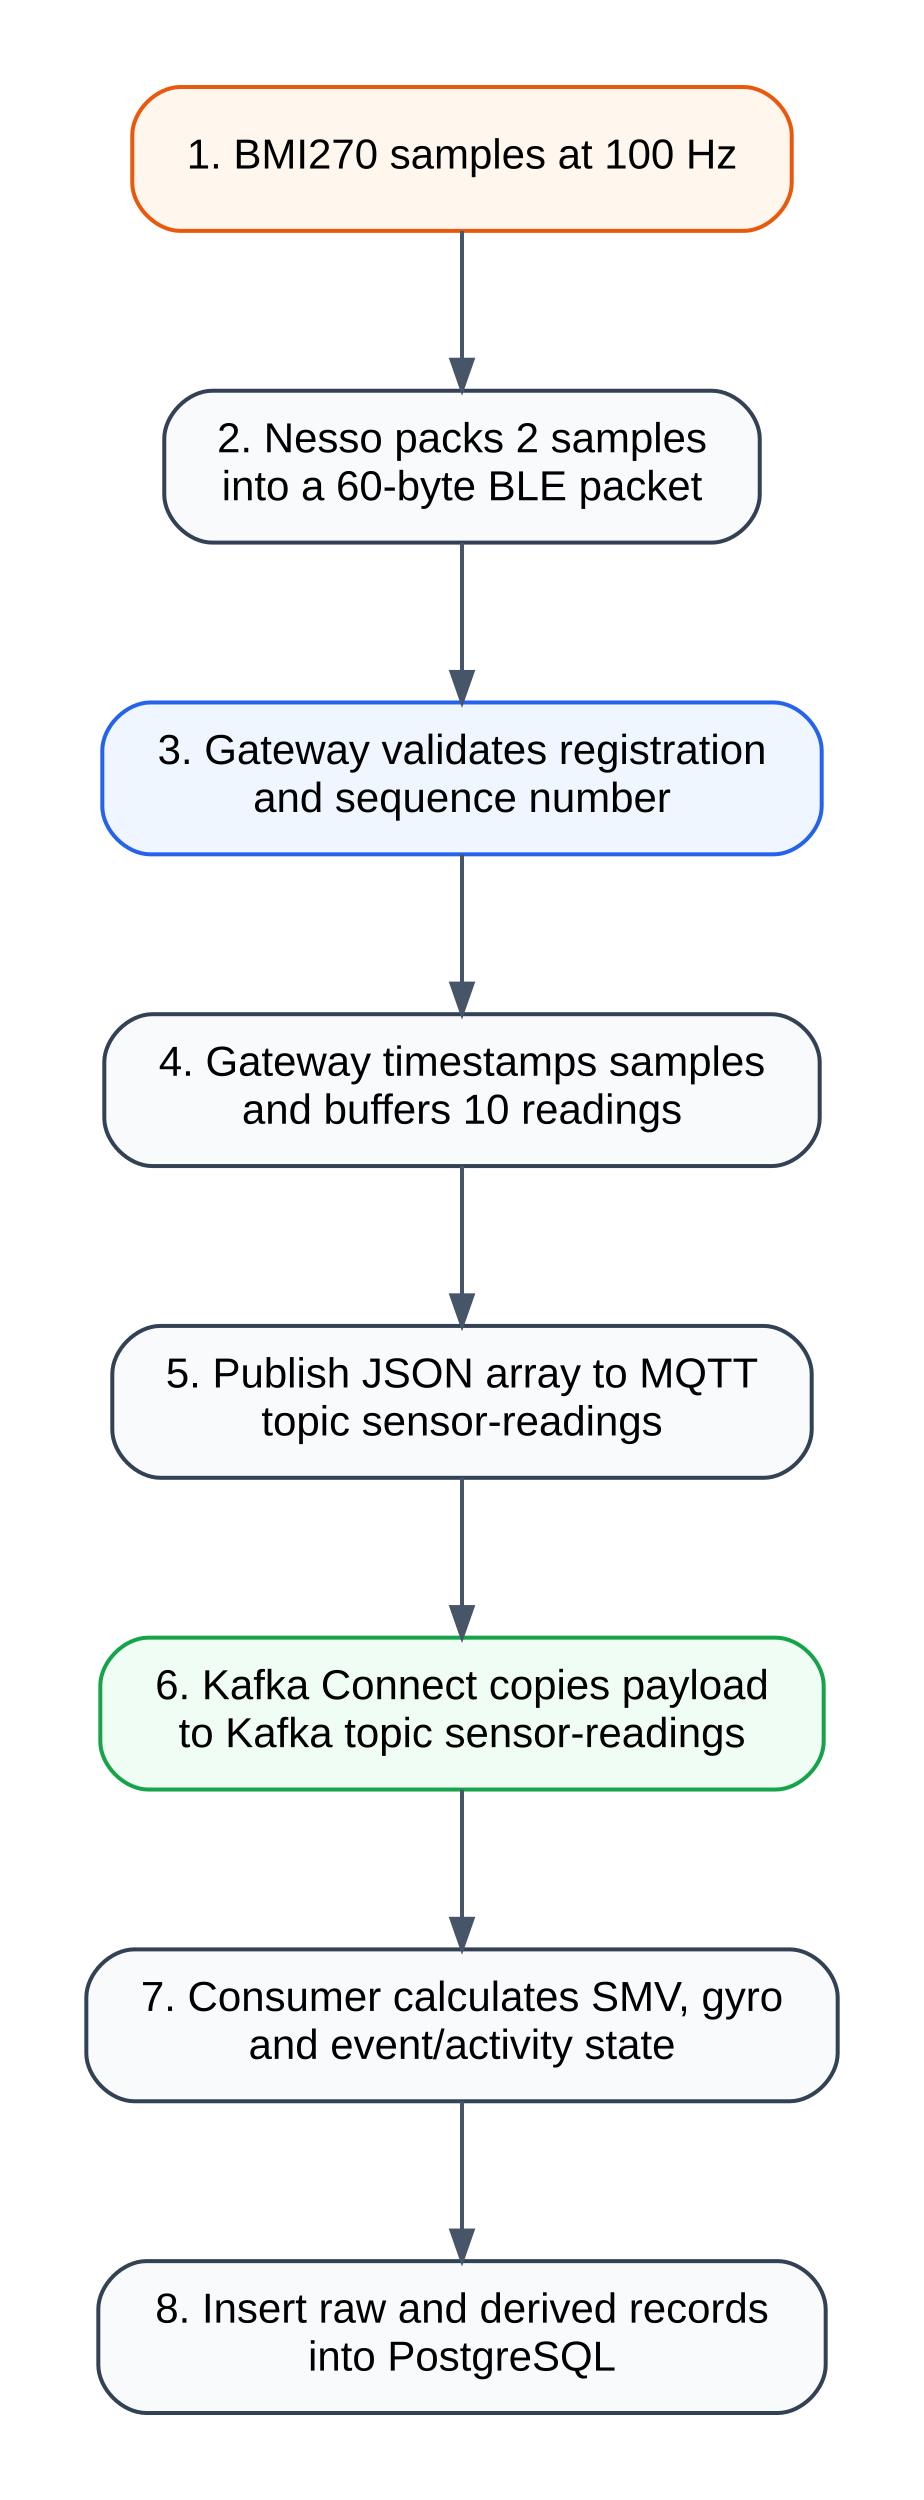
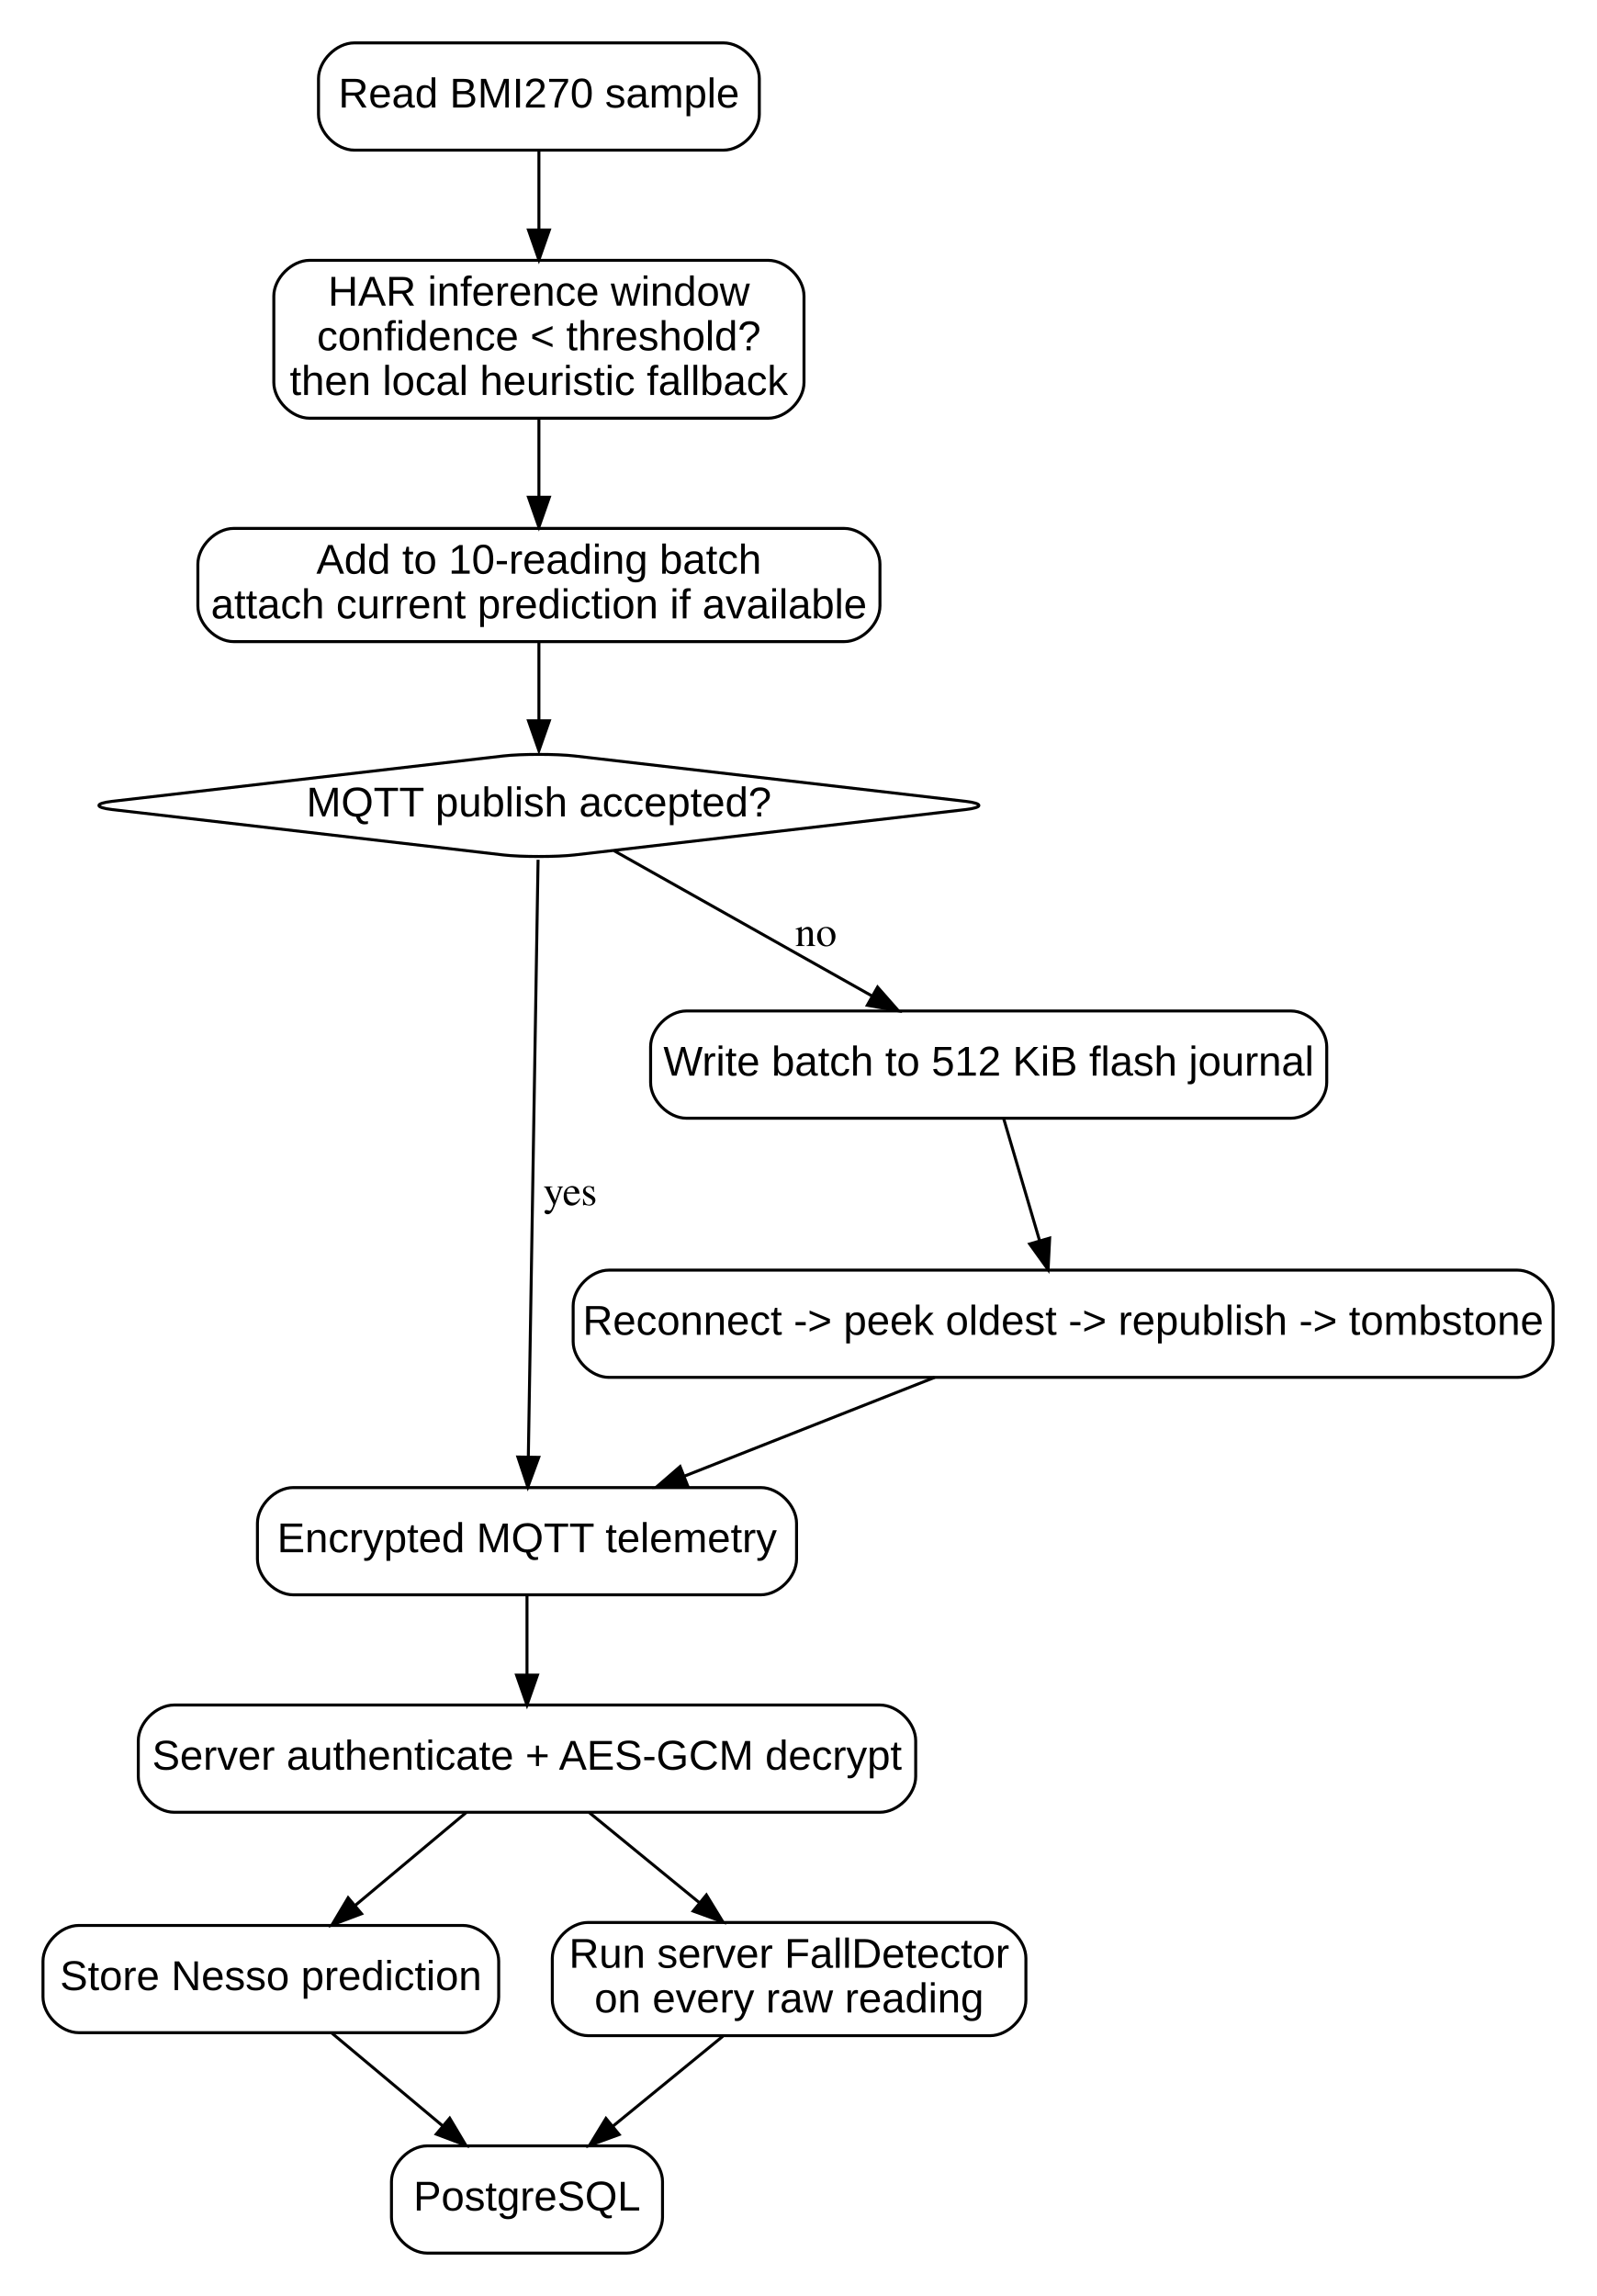
- <svg xmlns="http://www.w3.org/2000/svg" width="231pt" height="625pt" viewBox="0.00 0.00 231.20 625.20">
-   <g id="graph0" class="graph" transform="scale(1 1) rotate(0) translate(21.6 603.6)">
+ <svg xmlns="http://www.w3.org/2000/svg" width="536pt" height="771pt" viewBox="0.00 0.00 535.80 770.80">
+   <g id="graph0" class="graph" transform="scale(1 1) rotate(0) translate(14.4 756.4)">
    <g id="node1" class="node">
-       <path fill="#fff7ed" stroke="#ea580c" d="M164.5,-582C164.5,-582 23.5,-582 23.5,-582 17.5,-582 11.5,-576 11.5,-570 11.5,-570 11.5,-558 11.5,-558 11.5,-552 17.5,-546 23.5,-546 23.5,-546 164.5,-546 164.5,-546 170.5,-546 176.5,-552 176.5,-558 176.5,-558 176.5,-570 176.5,-570 176.5,-576 170.5,-582 164.5,-582" />
-       <text text-anchor="middle" x="94" y="-561.6" font-family="Arial" font-size="10.50">1. BMI270 samples at 100 Hz</text>
+       <path fill="none" stroke="black" d="M228.5,-742C228.5,-742 104.5,-742 104.5,-742 98.5,-742 92.5,-736 92.5,-730 92.5,-730 92.5,-718 92.5,-718 92.5,-712 98.5,-706 104.5,-706 104.5,-706 228.5,-706 228.5,-706 234.5,-706 240.5,-712 240.5,-718 240.5,-718 240.5,-730 240.5,-730 240.5,-736 234.5,-742 228.5,-742" />
+       <text text-anchor="middle" x="166.5" y="-720.3" font-family="Arial" font-size="14.00">Read BMI270 sample</text>
    </g>
    <g id="node2" class="node">
-       <path fill="#f8fafc" stroke="#334155" d="M156.5,-506C156.5,-506 31.5,-506 31.5,-506 25.5,-506 19.5,-500 19.5,-494 19.5,-494 19.5,-480 19.5,-480 19.5,-474 25.5,-468 31.5,-468 31.5,-468 156.5,-468 156.5,-468 162.5,-468 168.5,-474 168.5,-480 168.5,-480 168.5,-494 168.5,-494 168.5,-500 162.5,-506 156.5,-506" />
-       <text text-anchor="middle" x="94" y="-490.6" font-family="Arial" font-size="10.50">2. Nesso packs 2 samples</text>
-       <text text-anchor="middle" x="94" y="-478.6" font-family="Arial" font-size="10.50">into a 60-byte BLE packet</text>
+       <path fill="none" stroke="black" d="M243.5,-669C243.5,-669 89.5,-669 89.5,-669 83.5,-669 77.5,-663 77.5,-657 77.5,-657 77.5,-628 77.5,-628 77.5,-622 83.5,-616 89.5,-616 89.5,-616 243.5,-616 243.5,-616 249.5,-616 255.5,-622 255.5,-628 255.5,-628 255.5,-657 255.5,-657 255.5,-663 249.5,-669 243.5,-669" />
+       <text text-anchor="middle" x="166.5" y="-653.8" font-family="Arial" font-size="14.00">HAR inference window</text>
+       <text text-anchor="middle" x="166.5" y="-638.8" font-family="Arial" font-size="14.00">confidence &lt; threshold?</text>
+       <text text-anchor="middle" x="166.5" y="-623.8" font-family="Arial" font-size="14.00">then local heuristic fallback</text>
    </g>
    <g id="edge1" class="edge">
-       <path fill="none" stroke="#475569" d="M94,-545.98C94,-536.54 94,-524.61 94,-514.03" />
-       <polygon fill="#475569" stroke="#475569" points="96.63,-513.76 94,-506.26 91.38,-513.76 96.63,-513.76" />
+       <path fill="none" stroke="black" d="M166.5,-705.75C166.5,-697.99 166.5,-688.51 166.5,-679.32" />
+       <polygon fill="black" stroke="black" points="170,-679.18 166.5,-669.18 163,-679.18 170,-679.18" />
    </g>
    <g id="node3" class="node">
-       <path fill="#eff6ff" stroke="#2563eb" d="M172,-428C172,-428 16,-428 16,-428 10,-428 4,-422 4,-416 4,-416 4,-402 4,-402 4,-396 10,-390 16,-390 16,-390 172,-390 172,-390 178,-390 184,-396 184,-402 184,-402 184,-416 184,-416 184,-422 178,-428 172,-428" />
-       <text text-anchor="middle" x="94" y="-412.6" font-family="Arial" font-size="10.50">3. Gateway validates registration</text>
-       <text text-anchor="middle" x="94" y="-400.6" font-family="Arial" font-size="10.50">and sequence number</text>
+       <path fill="none" stroke="black" d="M269,-579C269,-579 64,-579 64,-579 58,-579 52,-573 52,-567 52,-567 52,-553 52,-553 52,-547 58,-541 64,-541 64,-541 269,-541 269,-541 275,-541 281,-547 281,-553 281,-553 281,-567 281,-567 281,-573 275,-579 269,-579" />
+       <text text-anchor="middle" x="166.5" y="-563.8" font-family="Arial" font-size="14.00">Add to 10-reading batch</text>
+       <text text-anchor="middle" x="166.5" y="-548.8" font-family="Arial" font-size="14.00">attach current prediction if available</text>
    </g>
    <g id="edge2" class="edge">
-       <path fill="none" stroke="#475569" d="M94,-467.99C94,-458.4 94,-446.45 94,-435.89" />
-       <polygon fill="#475569" stroke="#475569" points="96.63,-435.65 94,-428.15 91.38,-435.65 96.63,-435.65" />
+       <path fill="none" stroke="black" d="M166.5,-615.59C166.5,-607.31 166.5,-598.11 166.5,-589.65" />
+       <polygon fill="black" stroke="black" points="170,-589.47 166.5,-579.47 163,-589.47 170,-589.47" />
    </g>
    <g id="node4" class="node">
-       <path fill="#f8fafc" stroke="#334155" d="M171.5,-350C171.5,-350 16.5,-350 16.5,-350 10.5,-350 4.5,-344 4.5,-338 4.5,-338 4.5,-324 4.5,-324 4.5,-318 10.5,-312 16.5,-312 16.5,-312 171.5,-312 171.5,-312 177.5,-312 183.5,-318 183.5,-324 183.5,-324 183.5,-338 183.5,-338 183.5,-344 177.5,-350 171.5,-350" />
-       <text text-anchor="middle" x="94" y="-334.6" font-family="Arial" font-size="10.50">4. Gateway timestamps samples</text>
-       <text text-anchor="middle" x="94" y="-322.6" font-family="Arial" font-size="10.50">and buffers 10 readings</text>
+       <path fill="none" stroke="black" d="M154.58,-502.62C154.58,-502.62 23.24,-487.38 23.24,-487.38 17.28,-486.69 17.28,-485.31 23.24,-484.62 23.24,-484.62 154.58,-469.38 154.58,-469.38 160.54,-468.69 172.46,-468.69 178.42,-469.38 178.42,-469.38 309.76,-484.62 309.76,-484.62 315.72,-485.31 315.72,-486.69 309.76,-487.38 309.76,-487.38 178.42,-502.62 178.42,-502.62 172.46,-503.31 160.54,-503.31 154.58,-502.62" />
+       <text text-anchor="middle" x="166.5" y="-482.3" font-family="Arial" font-size="14.00">MQTT publish accepted?</text>
    </g>
    <g id="edge3" class="edge">
-       <path fill="none" stroke="#475569" d="M94,-389.99C94,-380.4 94,-368.45 94,-357.89" />
-       <polygon fill="#475569" stroke="#475569" points="96.63,-357.65 94,-350.15 91.38,-357.65 96.63,-357.65" />
+       <path fill="none" stroke="black" d="M166.5,-540.83C166.5,-532.89 166.5,-523.41 166.5,-514.63" />
+       <polygon fill="black" stroke="black" points="170,-514.42 166.5,-504.42 163,-514.42 170,-514.42" />
    </g>
    <g id="node5" class="node">
-       <path fill="#f8fafc" stroke="#334155" d="M169.5,-272C169.5,-272 18.5,-272 18.5,-272 12.5,-272 6.5,-266 6.5,-260 6.5,-260 6.5,-246 6.5,-246 6.5,-240 12.5,-234 18.5,-234 18.5,-234 169.5,-234 169.5,-234 175.5,-234 181.5,-240 181.5,-246 181.5,-246 181.5,-260 181.5,-260 181.5,-266 175.5,-272 169.5,-272" />
-       <text text-anchor="middle" x="94" y="-256.6" font-family="Arial" font-size="10.50">5. Publish JSON array to MQTT</text>
-       <text text-anchor="middle" x="94" y="-244.6" font-family="Arial" font-size="10.50">topic sensor-readings</text>
+       <path fill="none" stroke="black" d="M241,-257C241,-257 84,-257 84,-257 78,-257 72,-251 72,-245 72,-245 72,-233 72,-233 72,-227 78,-221 84,-221 84,-221 241,-221 241,-221 247,-221 253,-227 253,-233 253,-233 253,-245 253,-245 253,-251 247,-257 241,-257" />
+       <text text-anchor="middle" x="162.5" y="-235.3" font-family="Arial" font-size="14.00">Encrypted MQTT telemetry</text>
    </g>
    <g id="edge4" class="edge">
-       <path fill="none" stroke="#475569" d="M94,-311.99C94,-302.4 94,-290.45 94,-279.89" />
-       <polygon fill="#475569" stroke="#475569" points="96.63,-279.65 94,-272.15 91.38,-279.65 96.63,-279.65" />
+       <path fill="none" stroke="black" d="M166.22,-467.77C165.53,-425.86 163.78,-318.31 162.95,-267.44" />
+       <polygon fill="black" stroke="black" points="166.44,-267.15 162.78,-257.21 159.44,-267.26 166.44,-267.15" />
+       <text text-anchor="middle" x="177" y="-351.8" font-family="Times,serif" font-size="14.00">yes</text>
    </g>
    <g id="node6" class="node">
-       <path fill="#f0fdf4" stroke="#16a34a" d="M172.5,-194C172.5,-194 15.5,-194 15.5,-194 9.5,-194 3.5,-188 3.5,-182 3.5,-182 3.5,-168 3.5,-168 3.5,-162 9.5,-156 15.5,-156 15.5,-156 172.5,-156 172.5,-156 178.5,-156 184.5,-162 184.5,-168 184.5,-168 184.5,-182 184.5,-182 184.5,-188 178.5,-194 172.5,-194" />
-       <text text-anchor="middle" x="94" y="-178.6" font-family="Arial" font-size="10.50">6. Kafka Connect copies payload</text>
-       <text text-anchor="middle" x="94" y="-166.6" font-family="Arial" font-size="10.50">to Kafka topic sensor-readings</text>
+       <path fill="none" stroke="black" d="M419,-417C419,-417 216,-417 216,-417 210,-417 204,-411 204,-405 204,-405 204,-393 204,-393 204,-387 210,-381 216,-381 216,-381 419,-381 419,-381 425,-381 431,-387 431,-393 431,-393 431,-405 431,-405 431,-411 425,-417 419,-417" />
+       <text text-anchor="middle" x="317.5" y="-395.3" font-family="Arial" font-size="14.00">Write batch to 512 KiB flash journal</text>
    </g>
    <g id="edge5" class="edge">
-       <path fill="none" stroke="#475569" d="M94,-233.99C94,-224.4 94,-212.45 94,-201.89" />
-       <polygon fill="#475569" stroke="#475569" points="96.63,-201.65 94,-194.15 91.38,-201.65 96.63,-201.65" />
+       <path fill="none" stroke="black" d="M191.77,-470.77C215.38,-457.48 250.99,-437.44 278.28,-422.07" />
+       <polygon fill="black" stroke="black" points="280.2,-425.01 287.19,-417.06 276.76,-418.91 280.2,-425.01" />
+       <text text-anchor="middle" x="259.5" y="-438.8" font-family="Times,serif" font-size="14.00">no</text>
+     </g>
+     <g id="node8" class="node">
+       <path fill="none" stroke="black" d="M281,-184C281,-184 44,-184 44,-184 38,-184 32,-178 32,-172 32,-172 32,-160 32,-160 32,-154 38,-148 44,-148 44,-148 281,-148 281,-148 287,-148 293,-154 293,-160 293,-160 293,-172 293,-172 293,-178 287,-184 281,-184" />
+       <text text-anchor="middle" x="162.5" y="-162.3" font-family="Arial" font-size="14.00">Server authenticate + AES-GCM decrypt</text>
+     </g>
+     <g id="edge8" class="edge">
+       <path fill="none" stroke="black" d="M162.5,-220.81C162.5,-212.79 162.5,-203.05 162.5,-194.07" />
+       <polygon fill="black" stroke="black" points="166,-194.03 162.5,-184.03 159,-194.03 166,-194.03" />
    </g>
    <g id="node7" class="node">
-       <path fill="#f8fafc" stroke="#334155" d="M176,-116C176,-116 12,-116 12,-116 6,-116 0,-110 0,-104 0,-104 0,-90 0,-90 0,-84 6,-78 12,-78 12,-78 176,-78 176,-78 182,-78 188,-84 188,-90 188,-90 188,-104 188,-104 188,-110 182,-116 176,-116" />
-       <text text-anchor="middle" x="94" y="-100.6" font-family="Arial" font-size="10.50">7. Consumer calculates SMV, gyro</text>
-       <text text-anchor="middle" x="94" y="-88.6" font-family="Arial" font-size="10.50">and event/activity state</text>
+       <path fill="none" stroke="black" d="M495,-330C495,-330 190,-330 190,-330 184,-330 178,-324 178,-318 178,-318 178,-306 178,-306 178,-300 184,-294 190,-294 190,-294 495,-294 495,-294 501,-294 507,-300 507,-306 507,-306 507,-318 507,-318 507,-324 501,-330 495,-330" />
+       <text text-anchor="middle" x="342.5" y="-308.3" font-family="Arial" font-size="14.00">Reconnect -&gt; peek oldest -&gt; republish -&gt; tombstone</text>
    </g>
    <g id="edge6" class="edge">
-       <path fill="none" stroke="#475569" d="M94,-155.99C94,-146.4 94,-134.45 94,-123.89" />
-       <polygon fill="#475569" stroke="#475569" points="96.63,-123.65 94,-116.15 91.38,-123.65 96.63,-123.65" />
-     </g>
-     <g id="node8" class="node">
-       <path fill="#f8fafc" stroke="#334155" d="M173,-38C173,-38 15,-38 15,-38 9,-38 3,-32 3,-26 3,-26 3,-12 3,-12 3,-6 9,0 15,0 15,0 173,0 173,0 179,0 185,-6 185,-12 185,-12 185,-26 185,-26 185,-32 179,-38 173,-38" />
-       <text text-anchor="middle" x="94" y="-22.6" font-family="Arial" font-size="10.50">8. Insert raw and derived records</text>
-       <text text-anchor="middle" x="94" y="-10.6" font-family="Arial" font-size="10.50">into PostgreSQL</text>
+       <path fill="none" stroke="black" d="M322.56,-380.8C326.02,-369.05 330.67,-353.24 334.61,-339.84" />
+       <polygon fill="black" stroke="black" points="337.98,-340.76 337.45,-330.18 331.27,-338.78 337.98,-340.76" />
    </g>
    <g id="edge7" class="edge">
-       <path fill="none" stroke="#475569" d="M94,-77.99C94,-68.4 94,-56.45 94,-45.89" />
-       <polygon fill="#475569" stroke="#475569" points="96.63,-45.65 94,-38.15 91.38,-45.65 96.63,-45.65" />
+       <path fill="none" stroke="black" d="M299.39,-293.99C274.19,-284.06 242.19,-271.43 215.47,-260.89" />
+       <polygon fill="black" stroke="black" points="216.47,-257.53 205.89,-257.11 213.9,-264.04 216.47,-257.53" />
+     </g>
+     <g id="node9" class="node">
+       <path fill="none" stroke="black" d="M141,-110C141,-110 12,-110 12,-110 6,-110 0,-104 0,-98 0,-98 0,-86 0,-86 0,-80 6,-74 12,-74 12,-74 141,-74 141,-74 147,-74 153,-80 153,-86 153,-86 153,-98 153,-98 153,-104 147,-110 141,-110" />
+       <text text-anchor="middle" x="76.5" y="-88.3" font-family="Arial" font-size="14.00">Store Nesso prediction</text>
+     </g>
+     <g id="edge9" class="edge">
+       <path fill="none" stroke="black" d="M142.12,-147.94C130.95,-138.59 116.95,-126.86 104.74,-116.65" />
+       <polygon fill="black" stroke="black" points="106.95,-113.93 97.03,-110.19 102.45,-119.29 106.95,-113.93" />
+     </g>
+     <g id="node10" class="node">
+       <path fill="none" stroke="black" d="M318,-111C318,-111 183,-111 183,-111 177,-111 171,-105 171,-99 171,-99 171,-85 171,-85 171,-79 177,-73 183,-73 183,-73 318,-73 318,-73 324,-73 330,-79 330,-85 330,-85 330,-99 330,-99 330,-105 324,-111 318,-111" />
+       <text text-anchor="middle" x="250.5" y="-95.8" font-family="Arial" font-size="14.00">Run server FallDetector</text>
+       <text text-anchor="middle" x="250.5" y="-80.8" font-family="Arial" font-size="14.00">on every raw reading</text>
+     </g>
+     <g id="edge11" class="edge">
+       <path fill="none" stroke="black" d="M183.35,-147.94C194.45,-138.86 208.28,-127.55 220.5,-117.54" />
+       <polygon fill="black" stroke="black" points="222.73,-120.24 228.26,-111.2 218.3,-114.82 222.73,-120.24" />
+     </g>
+     <g id="node11" class="node">
+       <path fill="none" stroke="black" d="M196,-36C196,-36 129,-36 129,-36 123,-36 117,-30 117,-24 117,-24 117,-12 117,-12 117,-6 123,0 129,0 129,0 196,0 196,0 202,0 208,-6 208,-12 208,-12 208,-24 208,-24 208,-30 202,-36 196,-36" />
+       <text text-anchor="middle" x="162.5" y="-14.3" font-family="Arial" font-size="14.00">PostgreSQL</text>
+     </g>
+     <g id="edge10" class="edge">
+       <path fill="none" stroke="black" d="M96.88,-73.94C108.05,-64.59 122.05,-52.86 134.26,-42.65" />
+       <polygon fill="black" stroke="black" points="136.55,-45.29 141.97,-36.19 132.05,-39.93 136.55,-45.29" />
+     </g>
+     <g id="edge12" class="edge">
+       <path fill="none" stroke="black" d="M228.29,-72.83C217.12,-63.69 203.45,-52.5 191.46,-42.7" />
+       <polygon fill="black" stroke="black" points="193.44,-39.8 183.49,-36.17 189.01,-45.21 193.44,-39.8" />
    </g>
  </g>
</svg>
